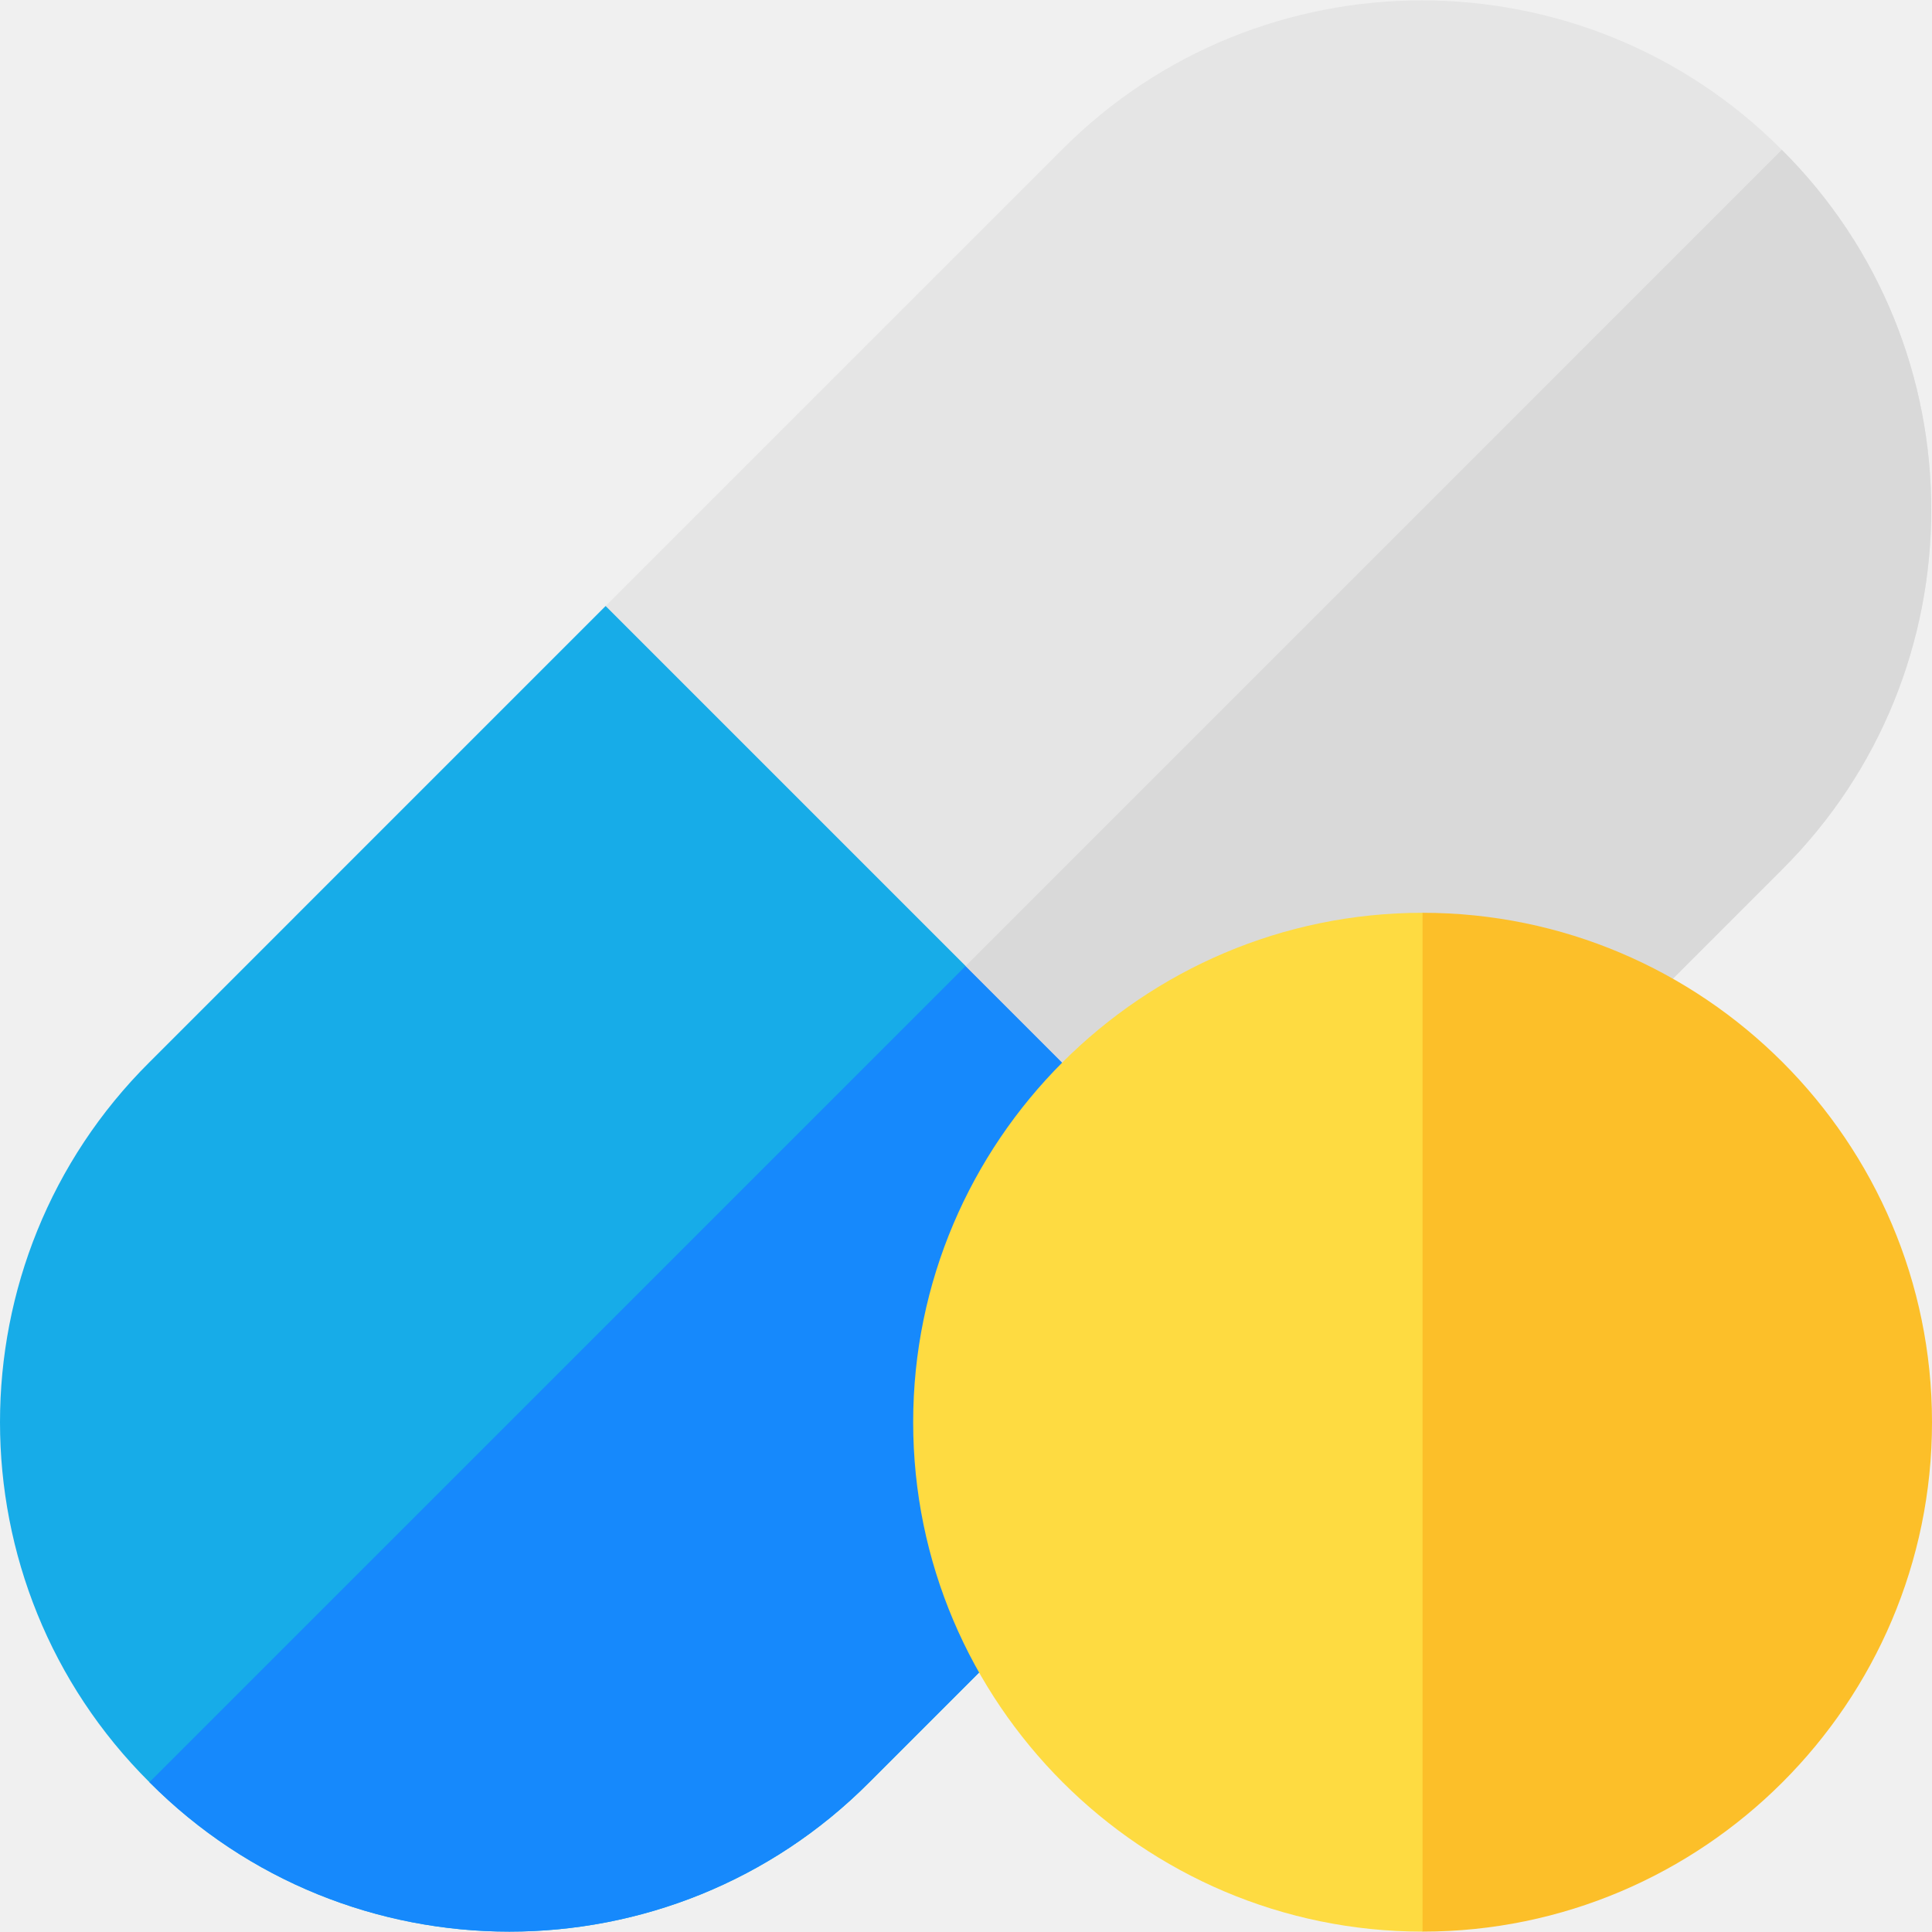
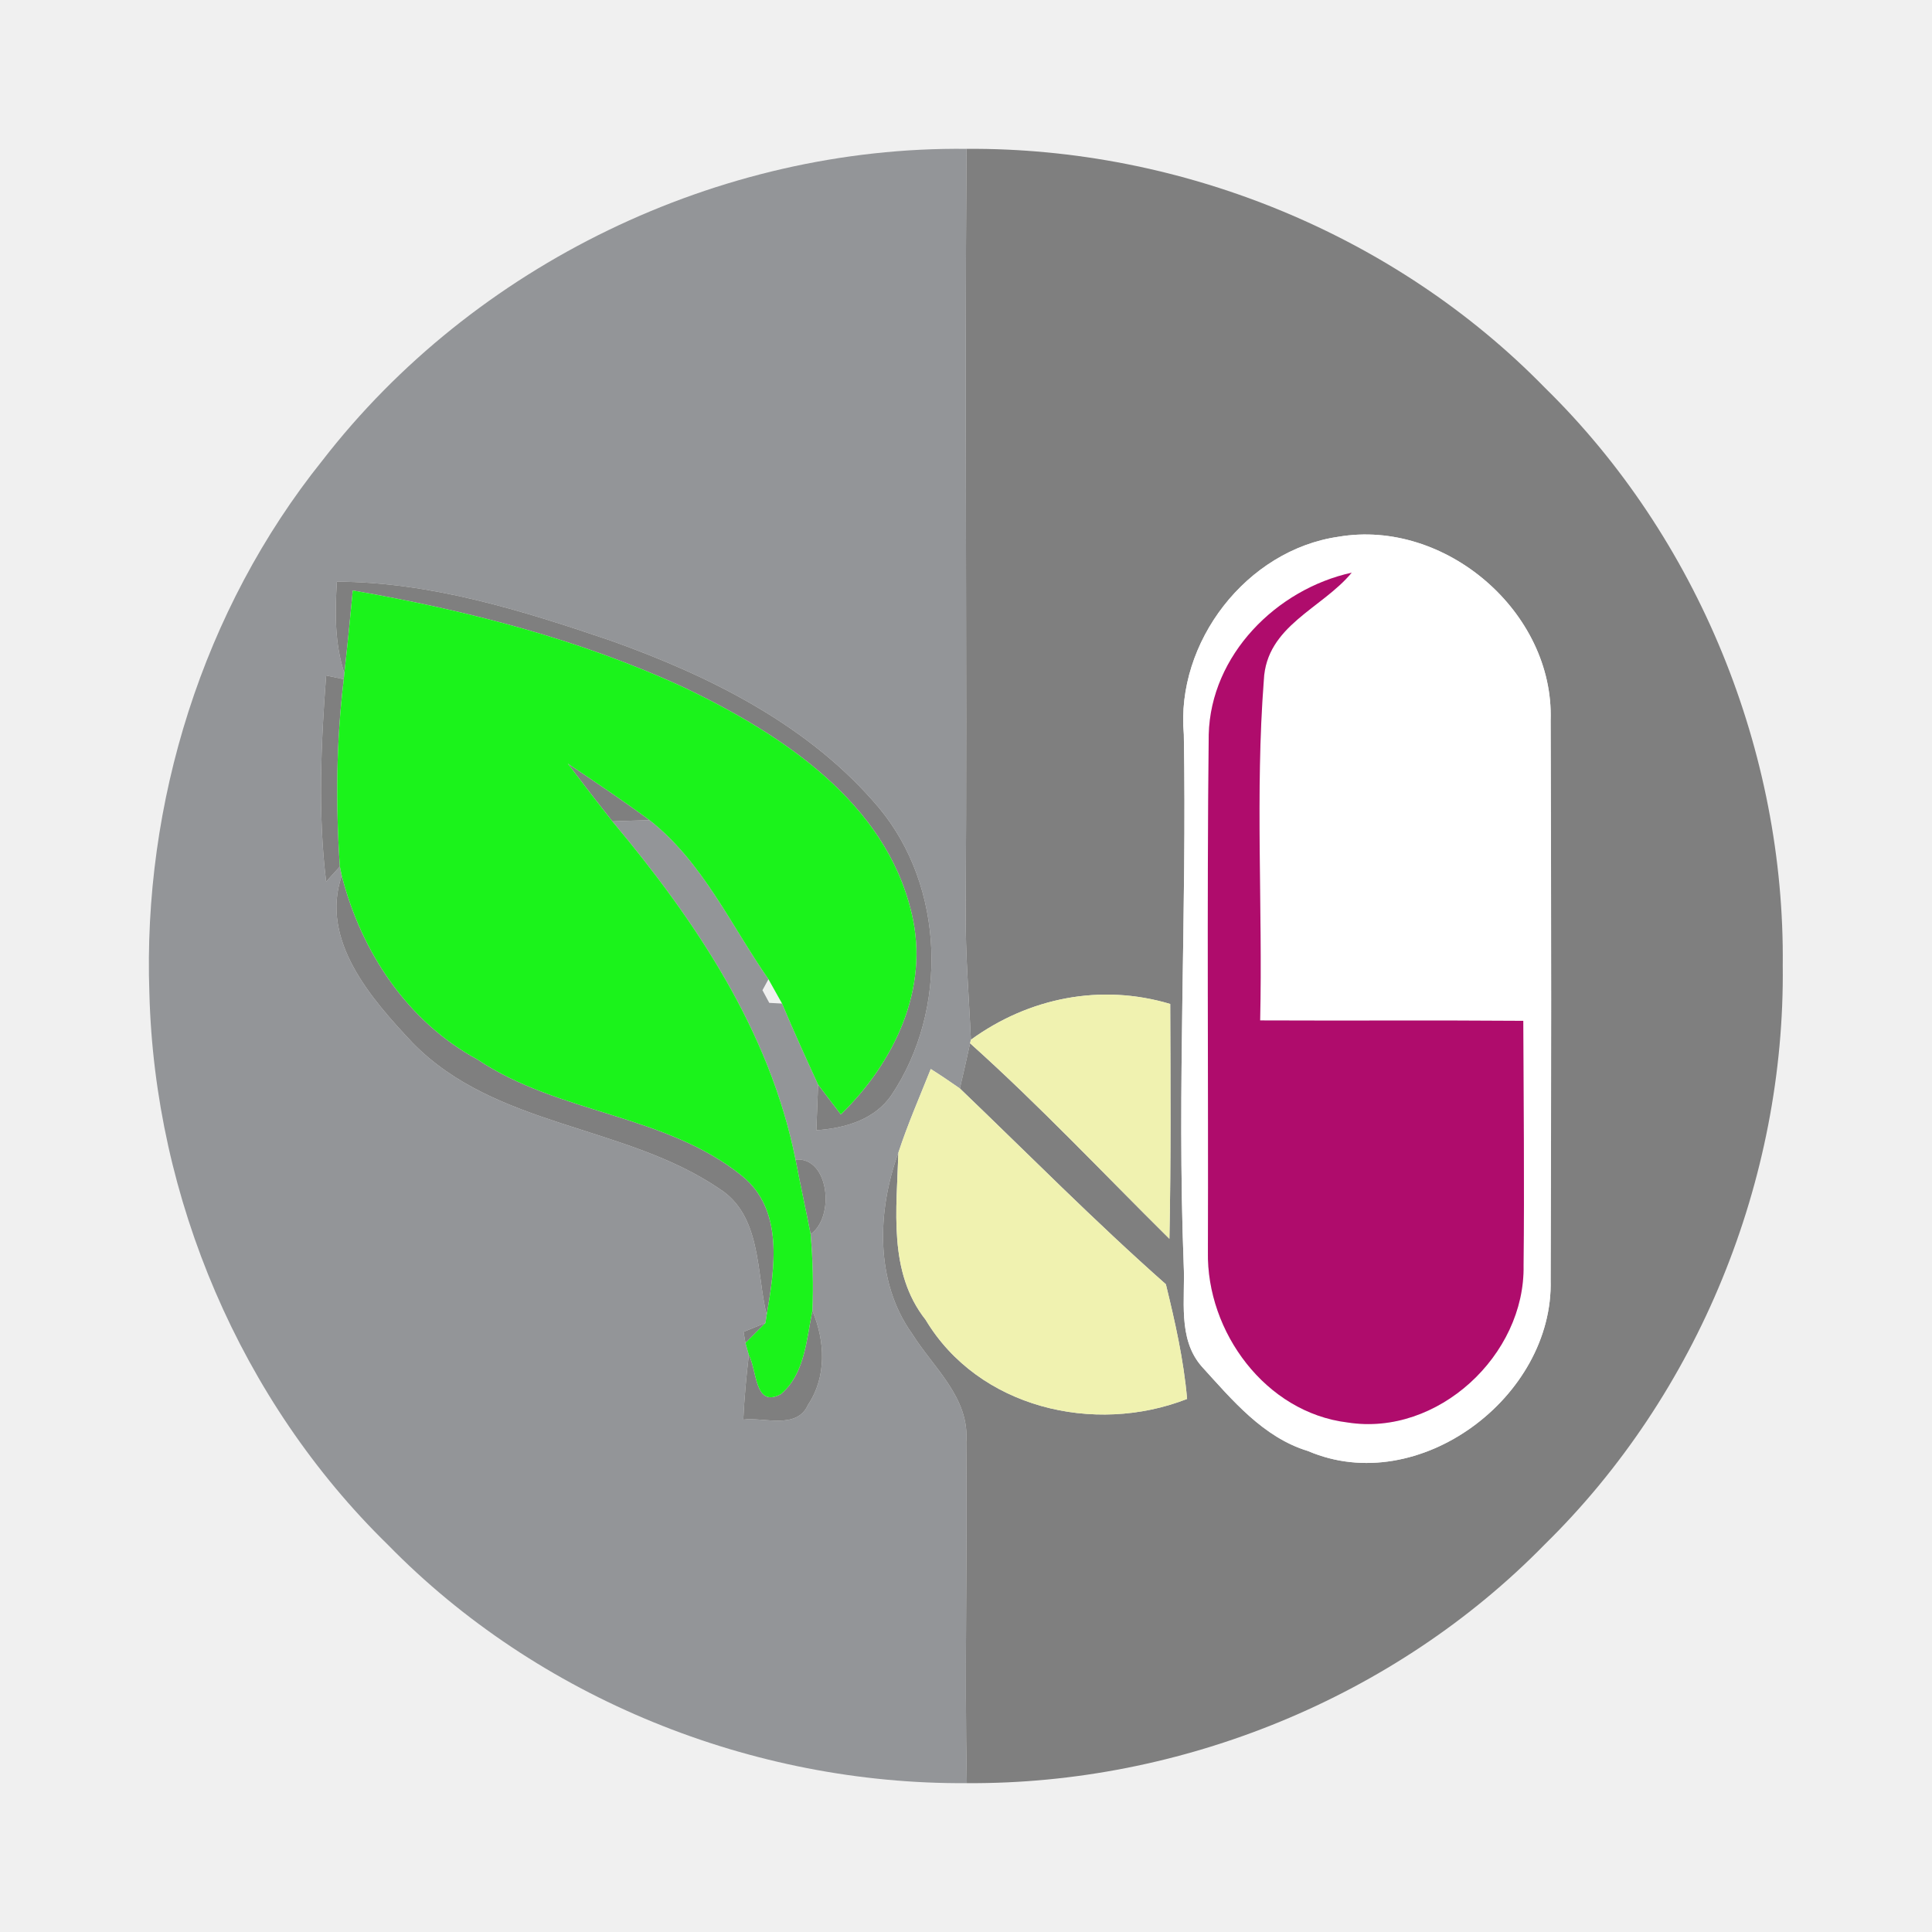
- <svg xmlns="http://www.w3.org/2000/svg" version="1.1" id="Capa_1" x="0px" y="0px" viewBox="0 0 512 512" style="enable-background:new 0 0 512 512;" xml:space="preserve">
-   <path style="fill:#17ACE8;" d="M351.301,351.399L230.4,472.3c-52.5,52.8-138.3,52.8-190.8,0c-52.8-52.5-52.8-138.3,0-190.8  l120.899-120.901l56.1-3.9L328.2,268.3L351.301,351.399z" />
-   <path style="fill:#1689FC;" d="M351.301,351.399L230.4,472.3c-52.5,52.8-138.3,52.8-190.8,0l246.299-246.301L328.2,268.3  L351.301,351.399z" />
-   <path style="fill:#E5E5E5;" d="M472.2,230.5L351.301,351.399l-95.402-95.4l-95.4-95.4L281.4,39.7c52.5-52.8,138.3-52.8,190.8,0  C525,92.2,525,178,472.2,230.5z" />
-   <path style="fill:#D9D9D9;" d="M472.2,230.5L351.301,351.399l-95.402-95.4L472.2,39.7C525,92.2,525,178,472.2,230.5z" />
-   <path style="fill:#FCBF29;" d="M512,376.9c0,74.399-60.601,135-135,135l-30-25.668V273.15l30-31.25  C451.399,241.9,512,302.499,512,376.9z" />
-   <path style="fill:#FEDB41;" d="M377,241.9c-74.399,0-135,60.599-135,135c0,74.399,60.601,135,135,135V241.9z" />
-   <g>
- </g>
-   <g>
- </g>
-   <g>
- </g>
-   <g>
- </g>
-   <g>
- </g>
-   <g>
- </g>
-   <g>
- </g>
-   <g>
- </g>
-   <g>
- </g>
-   <g>
- </g>
-   <g>
- </g>
-   <g>
- </g>
-   <g>
- </g>
-   <g>
- </g>
-   <g>
- </g>
+ <svg xmlns="http://www.w3.org/2000/svg" width="142pt" height="142pt" viewBox="0 0 142 142" version="1.1">
+   <g id="#939598ff">
+     <path fill="#939598" opacity="1.00" d=" M 23.70 33.84 C 34.84 19.44 52.83 10.74 71.04 10.94 C 70.90 29.62 71.09 48.30 70.98 66.97 C 70.95 70.13 71.22 73.27 71.36 76.42 L 71.30 76.68 C 71.06 77.79 70.81 78.89 70.55 80.00 C 69.85 79.51 69.14 79.03 68.41 78.57 C 67.60 80.61 66.71 82.63 66.03 84.72 C 64.47 89.00 64.29 94.19 67.04 98.03 C 68.61 100.54 71.27 102.72 71.02 105.98 C 71.11 114.33 70.89 122.70 71.06 131.06 C 55.30 131.17 39.54 124.83 28.50 113.53 C 17.69 102.97 11.37 88.08 10.98 73.01 C 10.48 59.02 14.91 44.79 23.70 33.84 M 24.76 42.75 C 24.62 45.01 24.59 47.30 25.31 49.47 L 25.27 49.92 L 23.97 49.65 C 23.59 54.69 23.36 59.77 23.97 64.80 L 24.98 63.69 L 25.12 64.36 C 23.49 69.11 27.30 73.43 30.34 76.66 C 36.43 82.88 45.92 82.64 52.87 87.37 C 55.98 89.34 55.58 93.51 56.35 96.65 L 56.26 97.24 C 55.86 97.40 55.05 97.72 54.65 97.89 L 54.79 98.71 L 55.04 99.59 C 54.85 101.17 54.71 102.75 54.63 104.34 C 56.15 104.14 58.56 105.11 59.39 103.25 C 60.77 101.18 60.65 98.57 59.71 96.34 C 59.79 94.46 59.74 92.58 59.58 90.71 C 61.39 89.46 60.94 85.00 58.47 85.23 C 56.58 75.77 51.10 67.64 45.01 60.37 C 45.70 60.34 47.06 60.30 47.74 60.28 C 51.63 63.34 53.71 67.99 56.48 71.97 L 56.04 72.78 L 56.54 73.71 L 57.48 73.76 C 58.32 75.76 59.22 77.74 60.13 79.72 C 60.10 80.56 60.03 82.23 60.00 83.07 C 62.09 82.93 64.31 82.30 65.54 80.46 C 69.71 74.22 69.44 65.18 64.60 59.37 C 59.51 53.32 52.20 49.69 44.88 47.08 C 38.38 44.87 31.69 42.78 24.76 42.75 Z" />
+   </g>
+   <g id="#7f7f7fff">
+     <path fill="#7f7f7f" opacity="1.00" d=" M 71.04 10.94 C 86.78 10.83 102.53 17.21 113.55 28.50 C 124.80 39.52 131.20 55.24 131.03 70.97 C 131.21 86.72 124.81 102.46 113.55 113.50 C 102.53 124.78 86.80 131.16 71.06 131.06 C 70.89 122.70 71.11 114.33 71.02 105.98 C 71.27 102.72 68.61 100.54 67.04 98.03 C 64.29 94.19 64.47 89.00 66.03 84.72 C 65.91 88.87 65.26 93.50 68.03 97.00 C 71.91 103.48 80.43 105.49 87.25 102.82 C 87.00 99.96 86.37 97.17 85.69 94.39 C 80.47 89.78 75.58 84.82 70.55 80.00 C 70.81 78.89 71.06 77.79 71.30 76.68 C 76.40 81.25 81.09 86.24 85.95 91.05 C 86.07 85.30 86.03 79.54 86.01 73.79 C 80.93 72.27 75.63 73.32 71.36 76.42 C 71.22 73.27 70.95 70.13 70.98 66.97 C 71.09 48.30 70.90 29.62 71.04 10.94 M 98.38 39.45 C 91.62 40.42 86.40 47.20 87.01 53.98 C 87.24 66.98 86.50 79.97 87.00 92.96 C 87.13 95.46 86.52 98.38 88.33 100.44 C 90.56 102.89 92.84 105.65 96.14 106.65 C 104.25 110.13 114.21 102.69 113.97 94.06 C 114.02 80.36 114.02 66.65 113.97 52.95 C 114.23 44.97 106.21 38.12 98.38 39.45 Z" />
+     <path fill="#7f7f7f" opacity="1.00" d=" M 24.76 42.75 C 31.69 42.78 38.38 44.87 44.88 47.08 C 52.20 49.69 59.51 53.32 64.60 59.37 C 69.44 65.18 69.71 74.22 65.54 80.46 C 64.31 82.30 62.09 82.93 60.00 83.07 C 60.03 82.23 60.10 80.56 60.13 79.72 C 60.55 80.27 61.38 81.36 61.80 81.91 C 65.71 78.11 68.35 72.66 67.00 67.12 C 65.09 58.97 57.50 54.01 50.43 50.60 C 42.67 47.00 34.33 44.86 25.93 43.40 C 25.74 45.42 25.54 47.45 25.31 49.47 C 24.59 47.30 24.62 45.01 24.76 42.75 Z" />
+     <path fill="#7f7f7f" opacity="1.00" d=" M 23.97 49.65 L 25.27 49.92 C 24.71 54.49 24.67 59.10 24.98 63.69 L 23.97 64.80 C 23.36 59.77 23.59 54.69 23.97 49.65 Z" />
+     <path fill="#7f7f7f" opacity="1.00" d=" M 41.73 56.12 C 43.75 57.48 45.78 58.83 47.74 60.28 C 47.06 60.30 45.70 60.34 45.01 60.37 C 43.90 58.97 42.81 57.55 41.73 56.12 Z" />
+     <path fill="#7f7f7f" opacity="1.00" d=" M 25.12 64.36 C 26.55 69.95 29.94 75.08 35.09 77.87 C 41.06 81.88 48.90 81.87 54.53 86.42 C 57.63 88.92 56.94 93.21 56.35 96.65 C 55.58 93.51 55.98 89.34 52.87 87.37 C 45.92 82.64 36.43 82.88 30.34 76.66 C 27.30 73.43 23.49 69.11 25.12 64.36 Z" />
+     <path fill="#7f7f7f" opacity="1.00" d=" M 58.47 85.23 C 60.94 85.00 61.39 89.46 59.58 90.71 C 59.22 88.88 58.82 87.06 58.47 85.23 Z" />
+     <path fill="#7f7f7f" opacity="1.00" d=" M 54.65 97.89 C 55.05 97.72 55.86 97.40 56.26 97.24 C 55.89 97.60 55.16 98.34 54.79 98.71 L 54.65 97.89 Z" />
+     <path fill="#7f7f7f" opacity="1.00" d=" M 57.39 102.47 C 59.16 100.98 59.27 98.45 59.71 96.34 C 60.65 98.57 60.77 101.18 59.39 103.25 C 58.56 105.11 56.15 104.14 54.63 104.34 C 54.71 102.75 54.85 101.17 55.04 99.59 C 55.65 100.70 55.45 103.52 57.39 102.47 Z" />
+   </g>
+   <g id="#ffffffff">
+     <path fill="#ffffff" opacity="1.00" d=" M 98.38 39.45 C 106.21 38.12 114.23 44.97 113.97 52.95 C 114.02 66.65 114.02 80.36 113.97 94.06 C 114.21 102.69 104.25 110.13 96.14 106.65 C 92.84 105.65 90.56 102.89 88.33 100.44 C 86.52 98.38 87.13 95.46 87.00 92.96 C 86.50 79.97 87.24 66.98 87.01 53.98 C 86.40 47.20 91.62 40.42 98.38 39.45 M 88.84 53.99 C 88.70 66.66 88.82 79.33 88.78 92.00 C 88.67 97.89 93.02 103.82 99.04 104.55 C 105.66 105.60 112.11 99.60 111.98 93.00 C 112.05 87.01 111.98 81.02 111.96 75.03 C 105.51 74.98 99.06 75.03 92.62 75.00 C 92.81 66.67 92.25 58.30 92.89 49.99 C 93.07 45.99 97.16 44.74 99.35 42.09 C 93.81 43.31 88.99 48.14 88.84 53.99 Z" />
+   </g>
+   <g id="#af0c6cff">
+     <path fill="#af0c6c" opacity="1.00" d=" M 88.84 53.99 C 88.99 48.14 93.81 43.31 99.35 42.09 C 97.16 44.74 93.07 45.99 92.89 49.99 C 92.25 58.30 92.81 66.67 92.62 75.00 C 99.06 75.03 105.51 74.98 111.96 75.03 C 111.98 81.02 112.05 87.01 111.98 93.00 C 112.11 99.60 105.66 105.60 99.04 104.55 C 93.02 103.82 88.67 97.89 88.78 92.00 C 88.82 79.33 88.70 66.66 88.84 53.99 Z" />
+   </g>
+   <g id="#1bf31bff">
+     <path fill="#1bf31b" opacity="1.00" d=" M 25.93 43.40 C 34.33 44.86 42.67 47.00 50.43 50.60 C 57.50 54.01 65.09 58.97 67.00 67.12 C 68.35 72.66 65.71 78.11 61.80 81.91 C 61.38 81.36 60.55 80.27 60.13 79.72 C 59.22 77.74 58.32 75.76 57.48 73.76 C 57.23 73.31 56.73 72.42 56.48 71.97 C 53.71 67.99 51.63 63.34 47.74 60.28 C 45.78 58.83 43.75 57.48 41.73 56.12 C 42.81 57.55 43.90 58.97 45.01 60.37 C 51.10 67.64 56.58 75.77 58.47 85.23 C 58.82 87.06 59.22 88.88 59.58 90.71 C 59.74 92.58 59.79 94.46 59.71 96.34 C 59.27 98.45 59.16 100.98 57.39 102.47 C 55.45 103.52 55.65 100.70 55.04 99.59 L 54.79 98.71 C 55.16 98.34 55.89 97.60 56.26 97.24 L 56.35 96.65 C 56.94 93.21 57.63 88.92 54.53 86.42 C 48.90 81.87 41.06 81.88 35.09 77.87 C 29.94 75.08 26.55 69.95 25.12 64.36 L 24.98 63.69 C 24.67 59.10 24.71 54.49 25.27 49.92 L 25.31 49.47 C 25.54 47.45 25.74 45.42 25.93 43.40 Z" />
+   </g>
+   <g id="#f0f2b0ff">
+     <path fill="#f0f2b0" opacity="1.00" d=" M 71.36 76.42 C 75.63 73.32 80.93 72.27 86.01 73.79 C 86.03 79.54 86.07 85.30 85.95 91.05 C 81.09 86.24 76.40 81.25 71.30 76.68 L 71.36 76.42 Z" />
+     <path fill="#f0f2b0" opacity="1.00" d=" M 68.41 78.57 C 69.14 79.03 69.85 79.51 70.55 80.00 C 75.58 84.82 80.47 89.78 85.69 94.39 C 86.37 97.17 87.00 99.96 87.25 102.82 C 80.43 105.49 71.91 103.48 68.03 97.00 C 65.26 93.50 65.91 88.87 66.03 84.72 C 66.71 82.63 67.60 80.61 68.41 78.57 Z" />
+   </g>
</svg>
